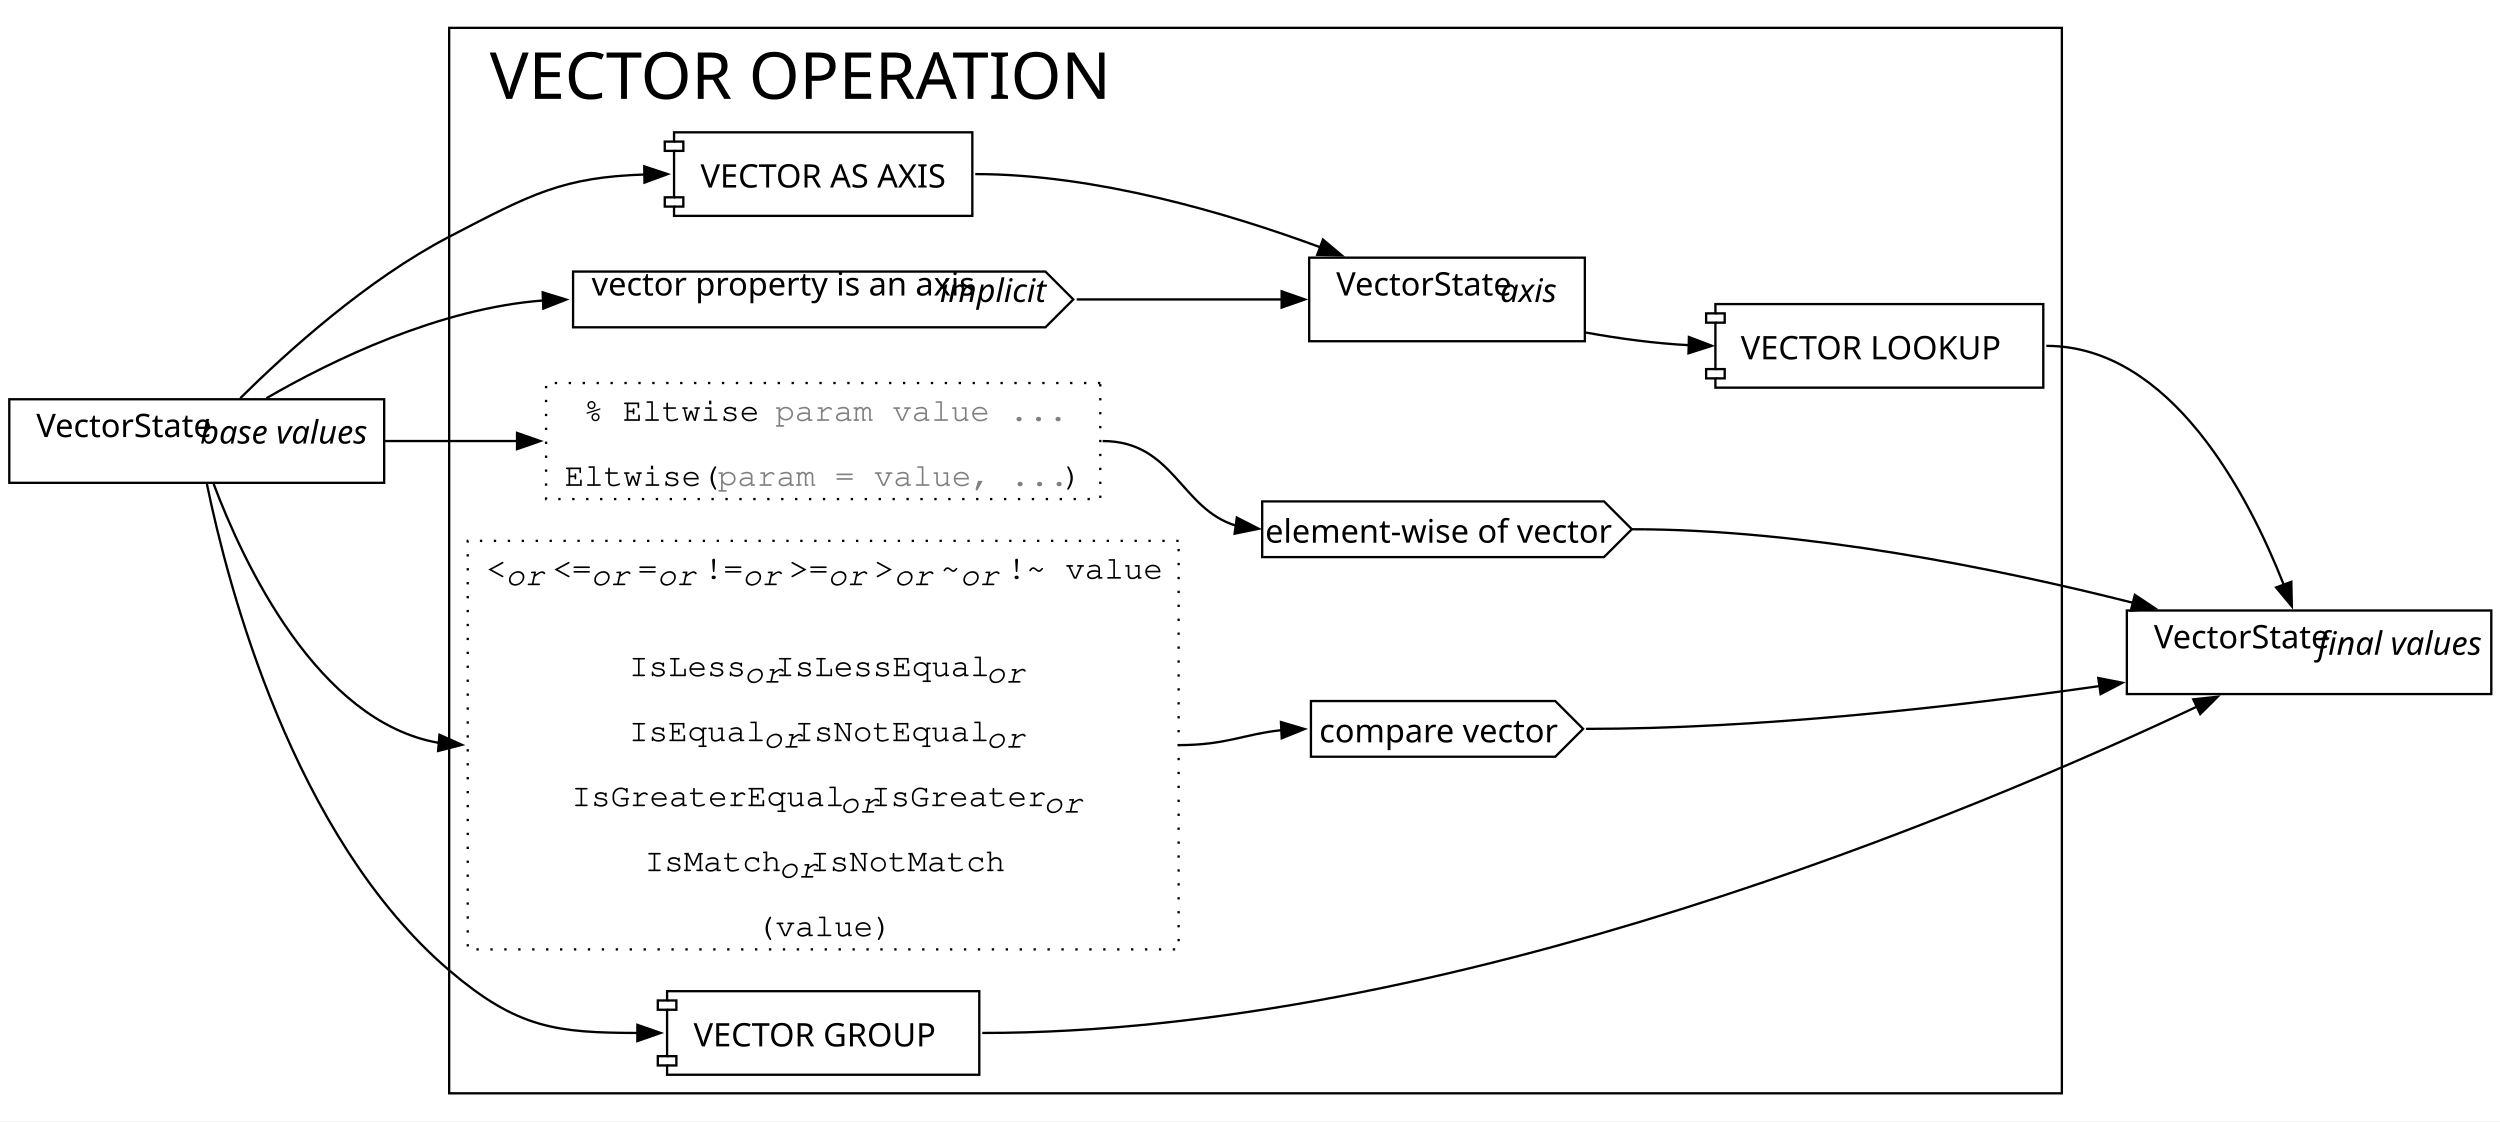
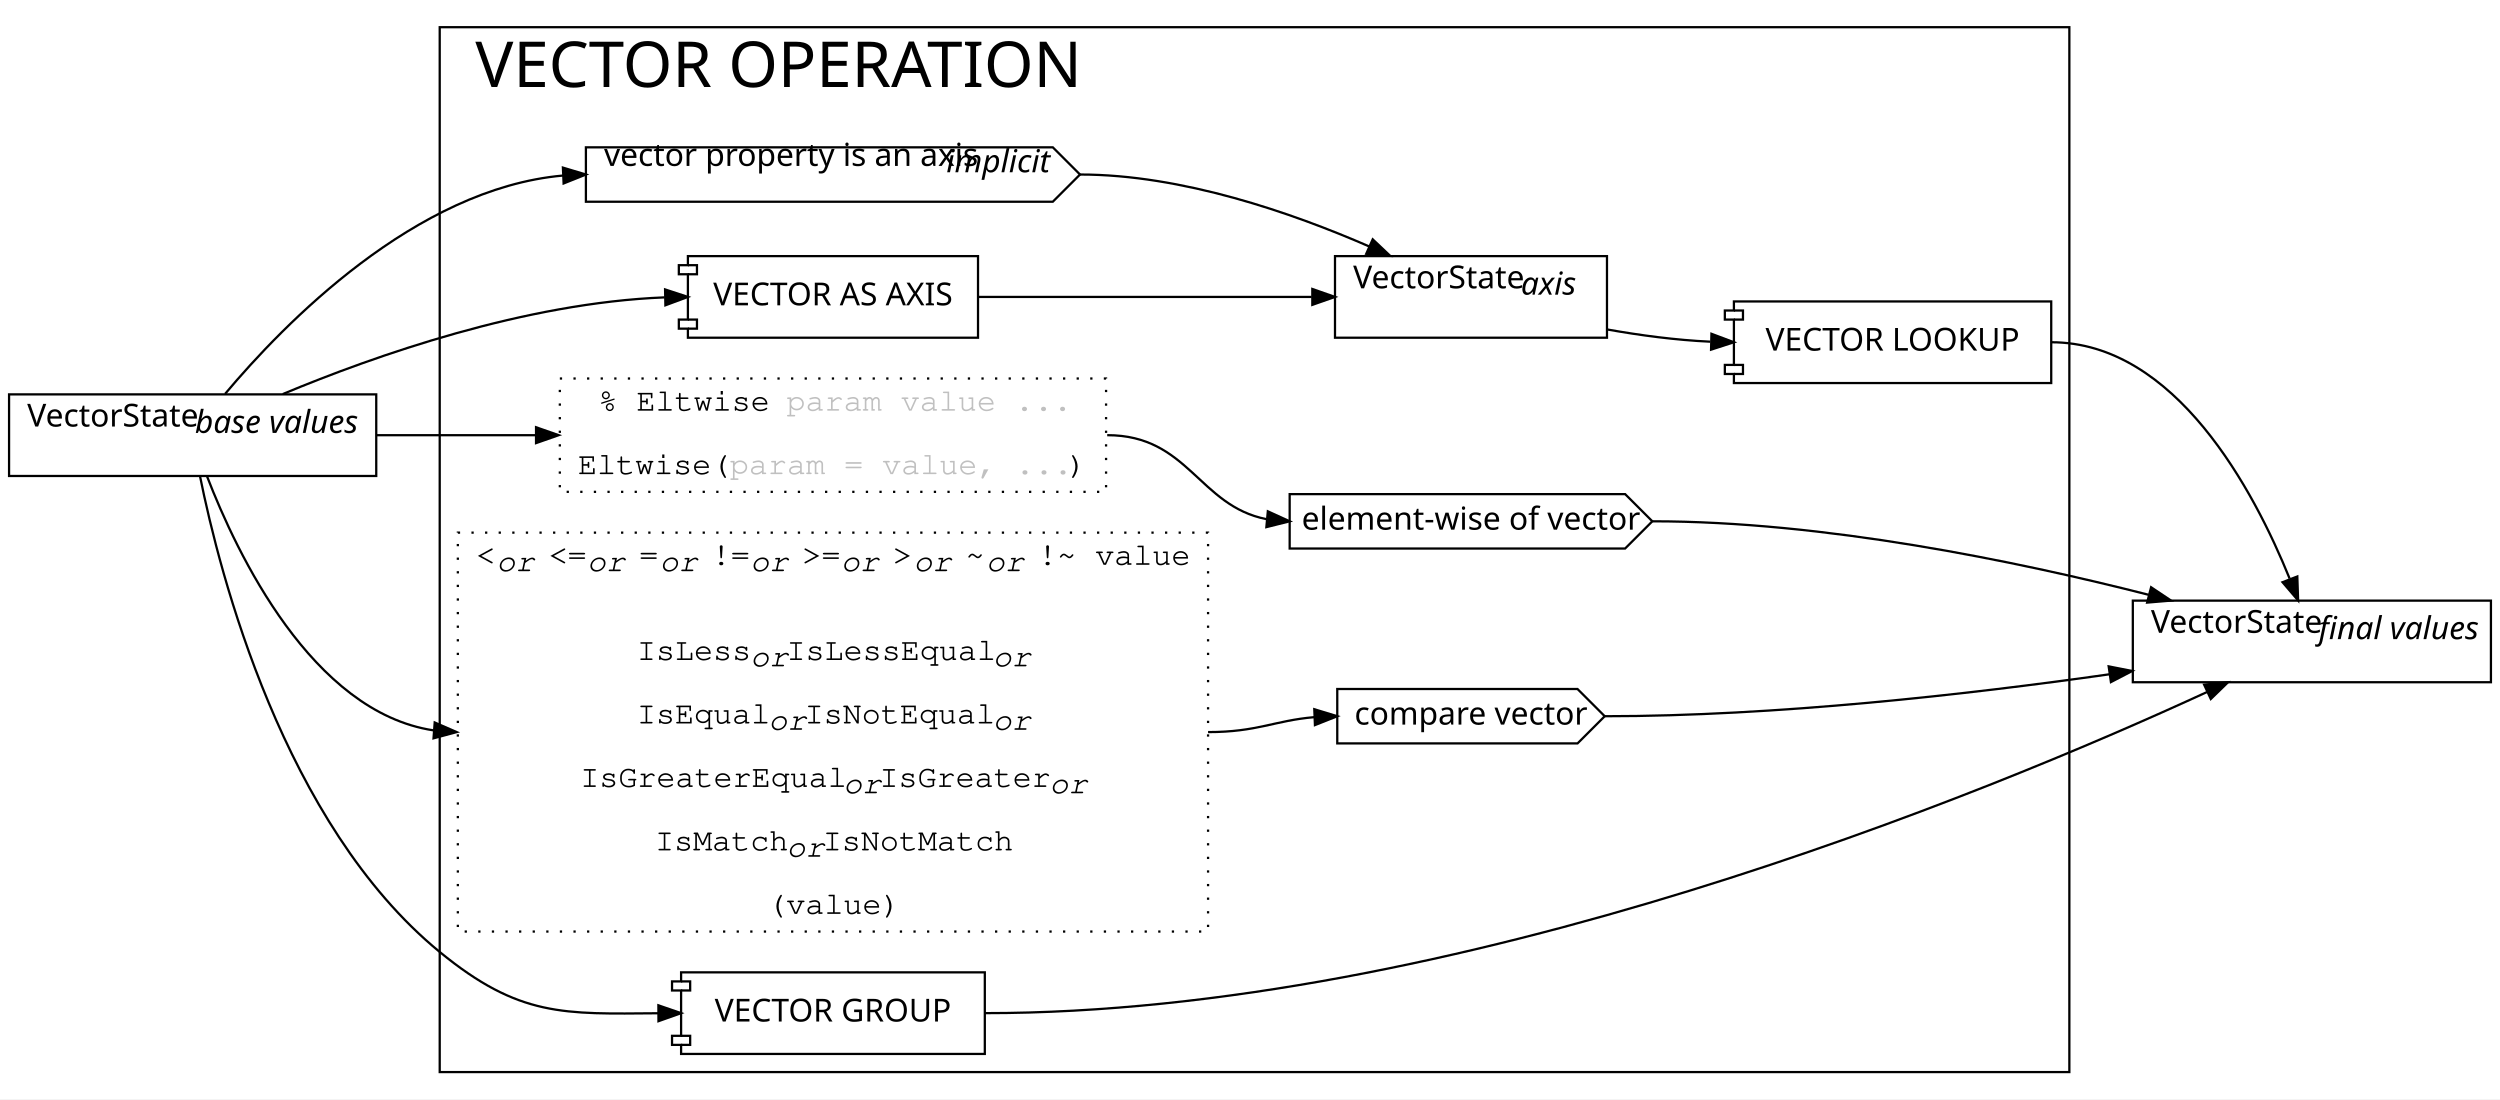
- <svg xmlns="http://www.w3.org/2000/svg" xmlns:xlink="http://www.w3.org/1999/xlink" width="1077pt" height="483pt" viewBox="0.00 0.00 1077.00 483.00">
-   <g id="graph0" class="graph" transform="scale(1 1) rotate(0) translate(4 479)">
-     <polygon fill="white" stroke="none" points="-4,4 -4,-479 1073.25,-479 1073.25,4 -4,4" />
+ <svg xmlns="http://www.w3.org/2000/svg" xmlns:xlink="http://www.w3.org/1999/xlink" width="1103pt" height="485pt" viewBox="0.00 0.00 1103.00 485.00">
+   <g id="graph0" class="graph" transform="scale(1 1) rotate(0) translate(4 481)">
+     <polygon fill="#ffffff" stroke="transparent" points="-4,4 -4,-481 1099,-481 1099,4 -4,4" />
    <g id="clust1" class="cluster">
-       <polygon fill="none" stroke="black" points="189.5,-8 189.5,-467 884.25,-467 884.25,-8 189.5,-8" />
-       <text xml:space="preserve" text-anchor="middle" x="340.75" y="-436.4" font-family="Sans-Serif" font-size="28.00">VECTOR OPERATION</text>
+       <polygon fill="none" stroke="#000000" points="190,-8 190,-469 909,-469 909,-8 190,-8" />
+       <text text-anchor="middle" x="339.5" y="-442.6" font-family="Sans-Serif" font-size="28.00" fill="#000000">VECTOR OPERATION</text>
    </g>
    <g id="node1" class="node">
-       <polygon fill="none" stroke="black" points="161.5,-307 0,-307 0,-271 161.5,-271 161.5,-307" />
-       <text xml:space="preserve" text-anchor="start" x="8" y="-290.7" font-family="Sans-Serif" font-size="14.00"> VectorState</text>
-       <text xml:space="preserve" text-anchor="start" x="82.25" y="-290.7" font-family="Sans-Serif" font-style="italic" baseline-shift="sub" font-size="14.00">base values</text>
-       <text xml:space="preserve" text-anchor="start" x="146" y="-290.7" font-family="Sans-Serif" font-size="14.00">  </text>
-       <text xml:space="preserve" text-anchor="start" x="78.88" y="-276.7" font-family="Sans-Serif" font-size="14.00"> </text>
+       <polygon fill="none" stroke="#000000" points="162,-307 0,-307 0,-271 162,-271 162,-307" />
+       <text text-anchor="start" x="8" y="-292.8" font-family="Sans-Serif" font-size="14.00" fill="#000000"> VectorState</text>
+       <text text-anchor="start" x="82" y="-292.8" font-family="Sans-Serif" font-style="italic" baseline-shift="sub" font-size="14.00" fill="#000000">base values</text>
+       <text text-anchor="start" x="146" y="-292.8" font-family="Sans-Serif" font-size="14.00" fill="#000000">  </text>
+       <text text-anchor="start" x="79" y="-278.8" font-family="Sans-Serif" font-size="14.00" fill="#000000"> </text>
    </g>
    <g id="node3" class="node">
-       <polygon fill="none" stroke="black" stroke-dasharray="1,5" points="470,-314 231.25,-314 231.25,-264 470,-264 470,-314" />
-       <text xml:space="preserve" text-anchor="start" x="247.5" y="-297.7" font-family="Courier,monospace" font-size="14.00">% Eltwise </text>
-       <text xml:space="preserve" text-anchor="start" x="330" y="-297.7" font-family="Courier,monospace" font-size="14.00" fill="gray">param value ...</text>
-       <text xml:space="preserve" text-anchor="start" x="346.5" y="-283.7" font-family="Courier,monospace" font-size="14.00"> </text>
-       <text xml:space="preserve" text-anchor="start" x="239.25" y="-269.7" font-family="Courier,monospace" font-size="14.00">Eltwise(</text>
-       <text xml:space="preserve" text-anchor="start" x="305.25" y="-269.7" font-family="Courier,monospace" font-size="14.00" fill="gray">param = value, ...</text>
-       <text xml:space="preserve" text-anchor="start" x="453.75" y="-269.7" font-family="Courier,monospace" font-size="14.00">)</text>
+       <polygon fill="none" stroke="#000000" stroke-dasharray="1,5" points="484,-314 243,-314 243,-264 484,-264 484,-314" />
+       <text text-anchor="start" x="260" y="-299.8" font-family="Courier,monospace" font-size="14.00" fill="#000000">% Eltwise </text>
+       <text text-anchor="start" x="343" y="-299.8" font-family="Courier,monospace" font-size="14.00" fill="#c0c0c0">param value ...</text>
+       <text text-anchor="start" x="359" y="-285.8" font-family="Courier,monospace" font-size="14.00" fill="#000000"> </text>
+       <text text-anchor="start" x="251" y="-271.8" font-family="Courier,monospace" font-size="14.00" fill="#000000">Eltwise(</text>
+       <text text-anchor="start" x="318" y="-271.8" font-family="Courier,monospace" font-size="14.00" fill="#c0c0c0">param = value, ...</text>
+       <text text-anchor="start" x="467" y="-271.8" font-family="Courier,monospace" font-size="14.00" fill="#000000">)</text>
    </g>
    <g id="edge10" class="edge">
-       <path fill="none" stroke="black" d="M161.9,-289C180.32,-289 200.06,-289 218.94,-289" />
-       <polygon fill="black" stroke="black" points="218.74,-292.5 228.74,-289 218.74,-285.5 218.74,-292.5" />
+       <path fill="none" stroke="#000000" d="M162.331,-289C184.674,-289 209.138,-289 232.309,-289" />
+       <polygon fill="#000000" stroke="#000000" points="232.5,-292.5 242.5,-289 232.5,-285.5 232.5,-292.5" />
    </g>
    <g id="node5" class="node">
-       <polygon fill="none" stroke="black" stroke-dasharray="1,5" points="503.75,-246 197.5,-246 197.5,-70 503.75,-70 503.75,-246" />
-       <text xml:space="preserve" text-anchor="start" x="205.5" y="-229.7" font-family="Courier,monospace" font-size="14.00">&lt;</text>
-       <text xml:space="preserve" text-anchor="start" x="213.75" y="-229.7" font-family="Courier,monospace" font-style="italic" baseline-shift="sub" font-size="14.00">or </text>
-       <text xml:space="preserve" text-anchor="start" x="234" y="-229.7" font-family="Courier,monospace" font-size="14.00">&lt;=</text>
-       <text xml:space="preserve" text-anchor="start" x="250.5" y="-229.7" font-family="Courier,monospace" font-style="italic" baseline-shift="sub" font-size="14.00">or </text>
-       <text xml:space="preserve" text-anchor="start" x="270.75" y="-229.7" font-family="Courier,monospace" font-size="14.00">=</text>
-       <text xml:space="preserve" text-anchor="start" x="279" y="-229.7" font-family="Courier,monospace" font-style="italic" baseline-shift="sub" font-size="14.00">or </text>
-       <text xml:space="preserve" text-anchor="start" x="299.25" y="-229.7" font-family="Courier,monospace" font-size="14.00">!=</text>
-       <text xml:space="preserve" text-anchor="start" x="315.75" y="-229.7" font-family="Courier,monospace" font-style="italic" baseline-shift="sub" font-size="14.00">or </text>
-       <text xml:space="preserve" text-anchor="start" x="336" y="-229.7" font-family="Courier,monospace" font-size="14.00">&gt;=</text>
-       <text xml:space="preserve" text-anchor="start" x="352.5" y="-229.7" font-family="Courier,monospace" font-style="italic" baseline-shift="sub" font-size="14.00">or </text>
-       <text xml:space="preserve" text-anchor="start" x="372.75" y="-229.7" font-family="Courier,monospace" font-size="14.00">&gt;</text>
-       <text xml:space="preserve" text-anchor="start" x="381" y="-229.7" font-family="Courier,monospace" font-style="italic" baseline-shift="sub" font-size="14.00">or </text>
-       <text xml:space="preserve" text-anchor="start" x="401.25" y="-229.7" font-family="Courier,monospace" font-size="14.00">~</text>
-       <text xml:space="preserve" text-anchor="start" x="409.5" y="-229.7" font-family="Courier,monospace" font-style="italic" baseline-shift="sub" font-size="14.00">or </text>
-       <text xml:space="preserve" text-anchor="start" x="429.75" y="-229.7" font-family="Courier,monospace" font-size="14.00">!~ value</text>
-       <text xml:space="preserve" text-anchor="start" x="346.5" y="-215.7" font-family="Courier,monospace" font-size="14.00"> </text>
-       <text xml:space="preserve" text-anchor="start" x="346.5" y="-201.7" font-family="Courier,monospace" font-size="14.00"> </text>
-       <text xml:space="preserve" text-anchor="start" x="267" y="-187.7" font-family="Courier,monospace" font-size="14.00">IsLess</text>
-       <text xml:space="preserve" text-anchor="start" x="316.5" y="-187.7" font-family="Courier,monospace" font-style="italic" baseline-shift="sub" font-size="14.00">or</text>
-       <text xml:space="preserve" text-anchor="start" x="330" y="-187.7" font-family="Courier,monospace" font-size="14.00">IsLessEqual</text>
-       <text xml:space="preserve" text-anchor="start" x="420.75" y="-187.7" font-family="Courier,monospace" font-style="italic" baseline-shift="sub" font-size="14.00">or</text>
-       <text xml:space="preserve" text-anchor="start" x="346.5" y="-173.7" font-family="Courier,monospace" font-size="14.00"> </text>
-       <text xml:space="preserve" text-anchor="start" x="267" y="-159.7" font-family="Courier,monospace" font-size="14.00">IsEqual</text>
-       <text xml:space="preserve" text-anchor="start" x="324.75" y="-159.7" font-family="Courier,monospace" font-style="italic" baseline-shift="sub" font-size="14.00">or</text>
-       <text xml:space="preserve" text-anchor="start" x="338.25" y="-159.7" font-family="Courier,monospace" font-size="14.00">IsNotEqual</text>
-       <text xml:space="preserve" text-anchor="start" x="420.75" y="-159.7" font-family="Courier,monospace" font-style="italic" baseline-shift="sub" font-size="14.00">or</text>
-       <text xml:space="preserve" text-anchor="start" x="346.5" y="-145.7" font-family="Courier,monospace" font-size="14.00"> </text>
-       <text xml:space="preserve" text-anchor="start" x="242.25" y="-131.7" font-family="Courier,monospace" font-size="14.00">IsGreaterEqual</text>
-       <text xml:space="preserve" text-anchor="start" x="357.75" y="-131.7" font-family="Courier,monospace" font-style="italic" baseline-shift="sub" font-size="14.00">or</text>
-       <text xml:space="preserve" text-anchor="start" x="371.25" y="-131.7" font-family="Courier,monospace" font-size="14.00">IsGreater</text>
-       <text xml:space="preserve" text-anchor="start" x="445.5" y="-131.7" font-family="Courier,monospace" font-style="italic" baseline-shift="sub" font-size="14.00">or</text>
-       <text xml:space="preserve" text-anchor="start" x="346.5" y="-117.7" font-family="Courier,monospace" font-size="14.00"> </text>
-       <text xml:space="preserve" text-anchor="start" x="273.75" y="-103.7" font-family="Courier,monospace" font-size="14.00">IsMatch</text>
-       <text xml:space="preserve" text-anchor="start" x="331.5" y="-103.7" font-family="Courier,monospace" font-style="italic" baseline-shift="sub" font-size="14.00">or</text>
-       <text xml:space="preserve" text-anchor="start" x="345" y="-103.7" font-family="Courier,monospace" font-size="14.00">IsNotMatch</text>
-       <text xml:space="preserve" text-anchor="start" x="346.5" y="-89.7" font-family="Courier,monospace" font-size="14.00"> </text>
-       <text xml:space="preserve" text-anchor="start" x="321.75" y="-75.7" font-family="Courier,monospace" font-size="14.00">(value)</text>
+       <polygon fill="none" stroke="#000000" stroke-dasharray="1,5" points="529,-246 198,-246 198,-70 529,-70 529,-246" />
+       <text text-anchor="start" x="206" y="-231.8" font-family="Courier,monospace" font-size="14.00" fill="#000000">&lt;</text>
+       <text text-anchor="start" x="215" y="-231.8" font-family="Courier,monospace" font-style="italic" baseline-shift="sub" font-size="14.00" fill="#000000">or </text>
+       <text text-anchor="start" x="238" y="-231.8" font-family="Courier,monospace" font-size="14.00" fill="#000000">&lt;=</text>
+       <text text-anchor="start" x="255" y="-231.8" font-family="Courier,monospace" font-style="italic" baseline-shift="sub" font-size="14.00" fill="#000000">or </text>
+       <text text-anchor="start" x="278" y="-231.8" font-family="Courier,monospace" font-size="14.00" fill="#000000">=</text>
+       <text text-anchor="start" x="287" y="-231.8" font-family="Courier,monospace" font-style="italic" baseline-shift="sub" font-size="14.00" fill="#000000">or </text>
+       <text text-anchor="start" x="310" y="-231.8" font-family="Courier,monospace" font-size="14.00" fill="#000000">!=</text>
+       <text text-anchor="start" x="327" y="-231.8" font-family="Courier,monospace" font-style="italic" baseline-shift="sub" font-size="14.00" fill="#000000">or </text>
+       <text text-anchor="start" x="350" y="-231.8" font-family="Courier,monospace" font-size="14.00" fill="#000000">&gt;=</text>
+       <text text-anchor="start" x="367" y="-231.8" font-family="Courier,monospace" font-style="italic" baseline-shift="sub" font-size="14.00" fill="#000000">or </text>
+       <text text-anchor="start" x="390" y="-231.8" font-family="Courier,monospace" font-size="14.00" fill="#000000">&gt;</text>
+       <text text-anchor="start" x="399" y="-231.8" font-family="Courier,monospace" font-style="italic" baseline-shift="sub" font-size="14.00" fill="#000000">or </text>
+       <text text-anchor="start" x="422" y="-231.8" font-family="Courier,monospace" font-size="14.00" fill="#000000">~</text>
+       <text text-anchor="start" x="431" y="-231.8" font-family="Courier,monospace" font-style="italic" baseline-shift="sub" font-size="14.00" fill="#000000">or </text>
+       <text text-anchor="start" x="454" y="-231.8" font-family="Courier,monospace" font-size="14.00" fill="#000000">!~ value</text>
+       <text text-anchor="start" x="359" y="-217.8" font-family="Courier,monospace" font-size="14.00" fill="#000000"> </text>
+       <text text-anchor="start" x="359" y="-203.8" font-family="Courier,monospace" font-size="14.00" fill="#000000"> </text>
+       <text text-anchor="start" x="277" y="-189.8" font-family="Courier,monospace" font-size="14.00" fill="#000000">IsLess</text>
+       <text text-anchor="start" x="327" y="-189.8" font-family="Courier,monospace" font-style="italic" baseline-shift="sub" font-size="14.00" fill="#000000">or</text>
+       <text text-anchor="start" x="343" y="-189.8" font-family="Courier,monospace" font-size="14.00" fill="#000000">IsLessEqual</text>
+       <text text-anchor="start" x="434" y="-189.8" font-family="Courier,monospace" font-style="italic" baseline-shift="sub" font-size="14.00" fill="#000000">or</text>
+       <text text-anchor="start" x="359" y="-175.8" font-family="Courier,monospace" font-size="14.00" fill="#000000"> </text>
+       <text text-anchor="start" x="277" y="-161.8" font-family="Courier,monospace" font-size="14.00" fill="#000000">IsEqual</text>
+       <text text-anchor="start" x="335" y="-161.8" font-family="Courier,monospace" font-style="italic" baseline-shift="sub" font-size="14.00" fill="#000000">or</text>
+       <text text-anchor="start" x="351" y="-161.8" font-family="Courier,monospace" font-size="14.00" fill="#000000">IsNotEqual</text>
+       <text text-anchor="start" x="434" y="-161.8" font-family="Courier,monospace" font-style="italic" baseline-shift="sub" font-size="14.00" fill="#000000">or</text>
+       <text text-anchor="start" x="359" y="-147.8" font-family="Courier,monospace" font-size="14.00" fill="#000000"> </text>
+       <text text-anchor="start" x="252" y="-133.8" font-family="Courier,monospace" font-size="14.00" fill="#000000">IsGreaterEqual</text>
+       <text text-anchor="start" x="368" y="-133.8" font-family="Courier,monospace" font-style="italic" baseline-shift="sub" font-size="14.00" fill="#000000">or</text>
+       <text text-anchor="start" x="384" y="-133.8" font-family="Courier,monospace" font-size="14.00" fill="#000000">IsGreater</text>
+       <text text-anchor="start" x="459" y="-133.8" font-family="Courier,monospace" font-style="italic" baseline-shift="sub" font-size="14.00" fill="#000000">or</text>
+       <text text-anchor="start" x="359" y="-119.8" font-family="Courier,monospace" font-size="14.00" fill="#000000"> </text>
+       <text text-anchor="start" x="285" y="-105.8" font-family="Courier,monospace" font-size="14.00" fill="#000000">IsMatch</text>
+       <text text-anchor="start" x="343" y="-105.8" font-family="Courier,monospace" font-style="italic" baseline-shift="sub" font-size="14.00" fill="#000000">or</text>
+       <text text-anchor="start" x="359" y="-105.8" font-family="Courier,monospace" font-size="14.00" fill="#000000">IsNotMatch</text>
+       <text text-anchor="start" x="359" y="-91.8" font-family="Courier,monospace" font-size="14.00" fill="#000000"> </text>
+       <text text-anchor="start" x="334.5" y="-77.8" font-family="Courier,monospace" font-size="14.00" fill="#000000">(value)</text>
    </g>
    <g id="edge11" class="edge">
-       <path fill="none" stroke="black" d="M88.04,-270.51C100.74,-236.8 132.74,-167.97 185.03,-158.98" />
-       <polygon fill="black" stroke="black" points="185.32,-162.46 194.99,-158.13 184.73,-155.49 185.32,-162.46" />
+       <path fill="none" stroke="#000000" d="M87.368,-270.785C100.434,-236.899 133.635,-166.859 187.251,-158.767" />
+       <polygon fill="#000000" stroke="#000000" points="187.789,-162.237 197.5,-158 187.267,-155.256 187.789,-162.237" />
    </g>
    <g id="node7" class="node">
      <g id="a_node7">
        <a xlink:href="#../DataAxesFormats.Queries.VECTOR_GROUP" xlink:title="VECTOR GROUP  ">
-           <polygon fill="none" stroke="black" points="417.88,-52 283.38,-52 283.38,-48 279.38,-48 279.38,-44 283.38,-44 283.38,-24 279.38,-24 279.38,-20 283.38,-20 283.38,-16 417.88,-16 417.88,-52" />
-           <polyline fill="none" stroke="black" points="283.38,-48 287.38,-48 287.38,-44 283.38,-44" />
-           <polyline fill="none" stroke="black" points="283.38,-24 287.38,-24 287.38,-20 283.38,-20" />
-           <text xml:space="preserve" text-anchor="middle" x="350.62" y="-28.2" font-family="Sans-Serif" font-size="14.00">VECTOR GROUP  </text>
+           <polygon fill="none" stroke="#000000" points="430.5,-52 296.5,-52 296.5,-48 292.5,-48 292.5,-44 296.5,-44 296.5,-24 292.5,-24 292.5,-20 296.5,-20 296.5,-16 430.5,-16 430.5,-52" />
+           <polyline fill="none" stroke="#000000" points="296.5,-48 300.5,-48 300.5,-44 296.5,-44 " />
+           <polyline fill="none" stroke="#000000" points="296.5,-24 300.5,-24 300.5,-20 296.5,-20 " />
+           <text text-anchor="middle" x="363.5" y="-30.3" font-family="Sans-Serif" font-size="14.00" fill="#000000">VECTOR GROUP  </text>
        </a>
      </g>
    </g>
    <g id="edge12" class="edge">
-       <path fill="none" stroke="black" d="M85.13,-270.51C94.03,-227.18 122.23,-118.41 189.5,-61 219.05,-35.78 235.88,-34.1 270.68,-34" />
-       <polygon fill="black" stroke="black" points="270.58,-37.5 280.58,-34 270.58,-30.5 270.58,-37.5" />
+       <path fill="none" stroke="#000000" d="M84.224,-270.988C92.938,-227.743 121.115,-117.457 190,-61 225.038,-32.284 244.699,-33.611 286.349,-33.953" />
+       <polygon fill="#000000" stroke="#000000" points="286.484,-37.453 296.5,-34 286.516,-30.453 286.484,-37.453" />
    </g>
    <g id="node8" class="node">
      <g id="a_node8">
        <a xlink:href="#../DataAxesFormats.Queries.VECTOR_AS_AXIS" xlink:title="VECTOR AS AXIS">
-           <polygon fill="none" stroke="black" points="414.88,-422 286.38,-422 286.38,-418 282.38,-418 282.38,-414 286.38,-414 286.38,-394 282.38,-394 282.38,-390 286.38,-390 286.38,-386 414.88,-386 414.88,-422" />
-           <polyline fill="none" stroke="black" points="286.38,-418 290.38,-418 290.38,-414 286.38,-414" />
-           <polyline fill="none" stroke="black" points="286.38,-394 290.38,-394 290.38,-390 286.38,-390" />
-           <text xml:space="preserve" text-anchor="middle" x="350.62" y="-398.2" font-family="Sans-Serif" font-size="14.00">VECTOR AS AXIS</text>
+           <polygon fill="none" stroke="#000000" points="427.5,-368 299.5,-368 299.5,-364 295.5,-364 295.5,-360 299.5,-360 299.5,-340 295.5,-340 295.5,-336 299.5,-336 299.5,-332 427.5,-332 427.5,-368" />
+           <polyline fill="none" stroke="#000000" points="299.5,-364 303.5,-364 303.5,-360 299.5,-360 " />
+           <polyline fill="none" stroke="#000000" points="299.5,-340 303.5,-340 303.5,-336 299.5,-336 " />
+           <text text-anchor="middle" x="363.5" y="-346.3" font-family="Sans-Serif" font-size="14.00" fill="#000000">VECTOR AS AXIS</text>
        </a>
      </g>
    </g>
    <g id="edge13" class="edge">
-       <path fill="none" stroke="black" d="M99.52,-307.48C119.61,-327.36 154.15,-358.6 189.5,-377 225.14,-395.56 238.53,-402.7 273.93,-403.83" />
-       <polygon fill="black" stroke="black" points="273.54,-407.33 283.59,-403.98 273.64,-400.33 273.54,-407.33" />
+       <path fill="none" stroke="#000000" d="M120.744,-307.137C161.566,-324.17 227.668,-347.395 289.26,-349.797" />
+       <polygon fill="#000000" stroke="#000000" points="289.433,-353.301 299.5,-350 289.571,-346.303 289.433,-353.301" />
    </g>
    <g id="node9" class="node">
-       <polygon fill="none" stroke="black" points="446.38,-362 242.88,-362 242.88,-338 446.38,-338 458.38,-350 446.38,-362" />
-       <text xml:space="preserve" text-anchor="start" x="250.88" y="-351.7" font-family="Sans-Serif" font-size="14.00">vector property is an axis</text>
-       <text xml:space="preserve" text-anchor="start" x="400.88" y="-351.7" font-family="Sans-Serif" font-style="italic" baseline-shift="sub" font-size="14.00">implicit</text>
-       <text xml:space="preserve" text-anchor="start" x="435.38" y="-351.7" font-family="Sans-Serif" font-size="14.00">    </text>
-       <text xml:space="preserve" text-anchor="start" x="348.75" y="-337.7" font-family="Sans-Serif" font-size="14.00"> </text>
+       <polygon fill="none" stroke="#000000" points="460.5,-416 254.5,-416 254.5,-392 460.5,-392 472.5,-404 460.5,-416" />
+       <text text-anchor="start" x="262.5" y="-407.8" font-family="Sans-Serif" font-size="14.00" fill="#000000">vector property is an axis</text>
+       <text text-anchor="start" x="413.5" y="-407.8" font-family="Sans-Serif" font-style="italic" baseline-shift="sub" font-size="14.00" fill="#000000">implicit</text>
+       <text text-anchor="start" x="448.5" y="-407.8" font-family="Sans-Serif" font-size="14.00" fill="#000000">    </text>
+       <text text-anchor="start" x="361.5" y="-393.8" font-family="Sans-Serif" font-size="14.00" fill="#000000"> </text>
    </g>
    <g id="edge14" class="edge">
-       <path fill="none" stroke="black" d="M110.79,-307.47C139.43,-324.02 185.3,-346.2 230.07,-349.56" />
-       <polygon fill="black" stroke="black" points="229.78,-353.06 239.91,-349.94 230.05,-346.06 229.78,-353.06" />
+       <path fill="none" stroke="#000000" d="M95.312,-307.222C121.212,-338.066 179.253,-397.792 244.412,-403.551" />
+       <polygon fill="#000000" stroke="#000000" points="244.354,-407.052 254.5,-404 244.666,-400.059 244.354,-407.052" />
    </g>
    <g id="node2" class="node">
-       <polygon fill="none" stroke="black" points="1069.25,-216 912.25,-216 912.25,-180 1069.25,-180 1069.25,-216" />
-       <text xml:space="preserve" text-anchor="start" x="920.25" y="-199.7" font-family="Sans-Serif" font-size="14.00"> VectorState</text>
-       <text xml:space="preserve" text-anchor="start" x="994.5" y="-199.7" font-family="Sans-Serif" font-style="italic" baseline-shift="sub" font-size="14.00">final values</text>
-       <text xml:space="preserve" text-anchor="start" x="1053.75" y="-199.7" font-family="Sans-Serif" font-size="14.00">  </text>
-       <text xml:space="preserve" text-anchor="start" x="988.88" y="-185.7" font-family="Sans-Serif" font-size="14.00"> </text>
+       <polygon fill="none" stroke="#000000" points="1095,-216 937,-216 937,-180 1095,-180 1095,-216" />
+       <text text-anchor="start" x="945" y="-201.8" font-family="Sans-Serif" font-size="14.00" fill="#000000"> VectorState</text>
+       <text text-anchor="start" x="1019" y="-201.8" font-family="Sans-Serif" font-style="italic" baseline-shift="sub" font-size="14.00" fill="#000000">final values</text>
+       <text text-anchor="start" x="1079" y="-201.8" font-family="Sans-Serif" font-size="14.00" fill="#000000">  </text>
+       <text text-anchor="start" x="1014" y="-187.8" font-family="Sans-Serif" font-size="14.00" fill="#000000"> </text>
    </g>
    <g id="node4" class="node">
-       <polygon fill="none" stroke="black" points="687,-263 539.75,-263 539.75,-239 687,-239 699,-251 687,-263" />
-       <text xml:space="preserve" text-anchor="middle" x="619.38" y="-245.2" font-family="Sans-Serif" font-size="14.00">element-wise of vector  </text>
+       <polygon fill="none" stroke="#000000" points="713,-263 565,-263 565,-239 713,-239 725,-251 713,-263" />
+       <text text-anchor="middle" x="645" y="-247.3" font-family="Sans-Serif" font-size="14.00" fill="#000000">element-wise of vector  </text>
    </g>
    <g id="edge1" class="edge">
-       <path fill="none" stroke="black" d="M471,-289C501.68,-289 504.57,-259.65 528.52,-252.54" />
-       <polygon fill="black" stroke="black" points="528.82,-256.03 538.25,-251.21 527.87,-249.09 528.82,-256.03" />
+       <path fill="none" stroke="#000000" d="M484.5,-289C520.355,-289 524.843,-257.791 554.817,-251.939" />
+       <polygon fill="#000000" stroke="#000000" points="555.364,-255.404 565,-251 554.721,-248.433 555.364,-255.404" />
    </g>
    <g id="edge6" class="edge">
-       <path fill="none" stroke="black" d="M699,-251C773.35,-251 856.69,-234.02 915.02,-219.28" />
-       <polygon fill="black" stroke="black" points="915.7,-222.72 924.51,-216.84 913.95,-215.94 915.7,-222.72" />
+       <path fill="none" stroke="#000000" d="M725,-251C800.607,-251 885.501,-233.469 943.991,-218.572" />
+       <polygon fill="#000000" stroke="#000000" points="945.065,-221.91 953.87,-216.017 943.312,-215.133 945.065,-221.91" />
    </g>
    <g id="node6" class="node">
-       <polygon fill="none" stroke="black" points="666,-177 560.75,-177 560.75,-153 666,-153 678,-165 666,-177" />
-       <text xml:space="preserve" text-anchor="middle" x="619.38" y="-159.2" font-family="Sans-Serif" font-size="14.00">compare vector  </text>
+       <polygon fill="none" stroke="#000000" points="692,-177 586,-177 586,-153 692,-153 704,-165 692,-177" />
+       <text text-anchor="middle" x="645" y="-161.3" font-family="Sans-Serif" font-size="14.00" fill="#000000">compare vector  </text>
    </g>
    <g id="edge2" class="edge">
-       <path fill="none" stroke="black" d="M503.75,-158C524.43,-158 531.97,-162.8 548.13,-164.45" />
-       <polygon fill="black" stroke="black" points="547.83,-167.94 557.99,-164.93 548.17,-160.95 547.83,-167.94" />
+       <path fill="none" stroke="#000000" d="M529,-158C550.735,-158 558.278,-163.076 575.8,-164.583" />
+       <polygon fill="#000000" stroke="#000000" points="575.865,-168.089 586,-165 576.151,-161.094 575.865,-168.089" />
    </g>
    <g id="edge7" class="edge">
-       <path fill="none" stroke="black" d="M679.25,-165C754.14,-165 838.63,-174.61 900.54,-183.46" />
-       <polygon fill="black" stroke="black" points="899.94,-186.91 910.33,-184.88 900.94,-179.98 899.94,-186.91" />
+       <path fill="none" stroke="#000000" d="M704,-165C779.331,-165 864.328,-174.631 926.561,-183.488" />
+       <polygon fill="#000000" stroke="#000000" points="926.34,-186.992 936.737,-184.958 927.341,-180.064 926.34,-186.992" />
    </g>
    <g id="edge8" class="edge">
-       <path fill="none" stroke="black" d="M419.16,-34C620.34,-34 846.43,-129.33 942.5,-174.63" />
-       <polygon fill="black" stroke="black" points="940.85,-177.72 951.39,-178.86 943.86,-171.4 940.85,-177.72" />
+       <path fill="none" stroke="#000000" d="M430.5,-34C638.14,-34 872.361,-130.822 969.73,-175.677" />
+       <polygon fill="#000000" stroke="#000000" points="968.451,-178.943 978.995,-179.98 971.4,-172.594 968.451,-178.943" />
    </g>
    <g id="node11" class="node">
-       <polygon fill="none" stroke="black" points="678.75,-368 560,-368 560,-332 678.75,-332 678.75,-368" />
-       <text xml:space="preserve" text-anchor="start" x="568" y="-351.7" font-family="Sans-Serif" font-size="14.00"> VectorState</text>
-       <text xml:space="preserve" text-anchor="start" x="642.25" y="-351.7" font-family="Sans-Serif" font-style="italic" baseline-shift="sub" font-size="14.00">axis</text>
-       <text xml:space="preserve" text-anchor="start" x="663.25" y="-351.7" font-family="Sans-Serif" font-size="14.00">  </text>
-       <text xml:space="preserve" text-anchor="start" x="617.5" y="-337.7" font-family="Sans-Serif" font-size="14.00"> </text>
+       <polygon fill="none" stroke="#000000" points="705,-368 585,-368 585,-332 705,-332 705,-368" />
+       <text text-anchor="start" x="593" y="-353.8" font-family="Sans-Serif" font-size="14.00" fill="#000000"> VectorState</text>
+       <text text-anchor="start" x="667" y="-353.8" font-family="Sans-Serif" font-style="italic" baseline-shift="sub" font-size="14.00" fill="#000000">axis</text>
+       <text text-anchor="start" x="689" y="-353.8" font-family="Sans-Serif" font-size="14.00" fill="#000000">  </text>
+       <text text-anchor="start" x="643" y="-339.8" font-family="Sans-Serif" font-size="14.00" fill="#000000"> </text>
    </g>
    <g id="edge4" class="edge">
-       <path fill="none" stroke="black" d="M416.15,-404C467.91,-404 524.68,-387.28 564.85,-372.45" />
-       <polygon fill="black" stroke="black" points="565.94,-375.78 574.06,-368.97 563.46,-369.23 565.94,-375.78" />
+       <path fill="none" stroke="#000000" d="M427.5,-350C476.687,-350 532.13,-350 574.729,-350" />
+       <polygon fill="#000000" stroke="#000000" points="574.993,-353.5 584.993,-350 574.993,-346.5 574.993,-353.5" />
    </g>
    <g id="edge3" class="edge">
-       <path fill="none" stroke="black" d="M459.83,-350C488.86,-350 520.88,-350 548.5,-350" />
-       <polygon fill="black" stroke="black" points="548.13,-353.5 558.13,-350 548.13,-346.5 548.13,-353.5" />
+       <path fill="none" stroke="#000000" d="M472.5,-404C517.391,-404 565.975,-387.139 600.108,-372.26" />
+       <polygon fill="#000000" stroke="#000000" points="601.638,-375.41 609.337,-368.131 598.78,-369.02 601.638,-375.41" />
    </g>
    <g id="node10" class="node">
      <g id="a_node10">
        <a xlink:href="#../DataAxesFormats.Queries.VECTOR_LOOKUP" xlink:title="VECTOR LOOKUP  ">
-           <polygon fill="none" stroke="black" points="876.25,-348 735,-348 735,-344 731,-344 731,-340 735,-340 735,-320 731,-320 731,-316 735,-316 735,-312 876.25,-312 876.25,-348" />
-           <polyline fill="none" stroke="black" points="735,-344 739,-344 739,-340 735,-340" />
-           <polyline fill="none" stroke="black" points="735,-320 739,-320 739,-316 735,-316" />
-           <text xml:space="preserve" text-anchor="middle" x="805.62" y="-324.2" font-family="Sans-Serif" font-size="14.00">VECTOR LOOKUP  </text>
+           <polygon fill="none" stroke="#000000" points="901,-348 761,-348 761,-344 757,-344 757,-340 761,-340 761,-320 757,-320 757,-316 761,-316 761,-312 901,-312 901,-348" />
+           <polyline fill="none" stroke="#000000" points="761,-344 765,-344 765,-340 761,-340 " />
+           <polyline fill="none" stroke="#000000" points="761,-320 765,-320 765,-316 761,-316 " />
+           <text text-anchor="middle" x="831" y="-326.3" font-family="Sans-Serif" font-size="14.00" fill="#000000">VECTOR LOOKUP  </text>
        </a>
      </g>
    </g>
    <g id="edge9" class="edge">
-       <path fill="none" stroke="black" d="M877.55,-330C931.2,-330 964.56,-265.9 979.86,-227.04" />
-       <polygon fill="black" stroke="black" points="983.1,-228.36 983.33,-217.77 976.55,-225.91 983.1,-228.36" />
+       <path fill="none" stroke="#000000" d="M901,-330C955.825,-330 990.484,-264.465 1006.176,-225.748" />
+       <polygon fill="#000000" stroke="#000000" points="1009.574,-226.666 1009.93,-216.077 1003.049,-224.133 1009.574,-226.666" />
    </g>
    <g id="edge5" class="edge">
-       <path fill="none" stroke="black" d="M679.23,-335.73C693.42,-333.16 708.8,-331.05 723.71,-330.29" />
-       <polygon fill="black" stroke="black" points="723.58,-333.8 733.49,-330.04 723.4,-326.8 723.58,-333.8" />
+       <path fill="none" stroke="#000000" d="M705.168,-335.624C719.681,-333.041 735.394,-330.942 750.586,-330.247" />
+       <polygon fill="#000000" stroke="#000000" points="751.086,-333.736 761,-330 750.92,-326.738 751.086,-333.736" />
    </g>
  </g>
</svg>
